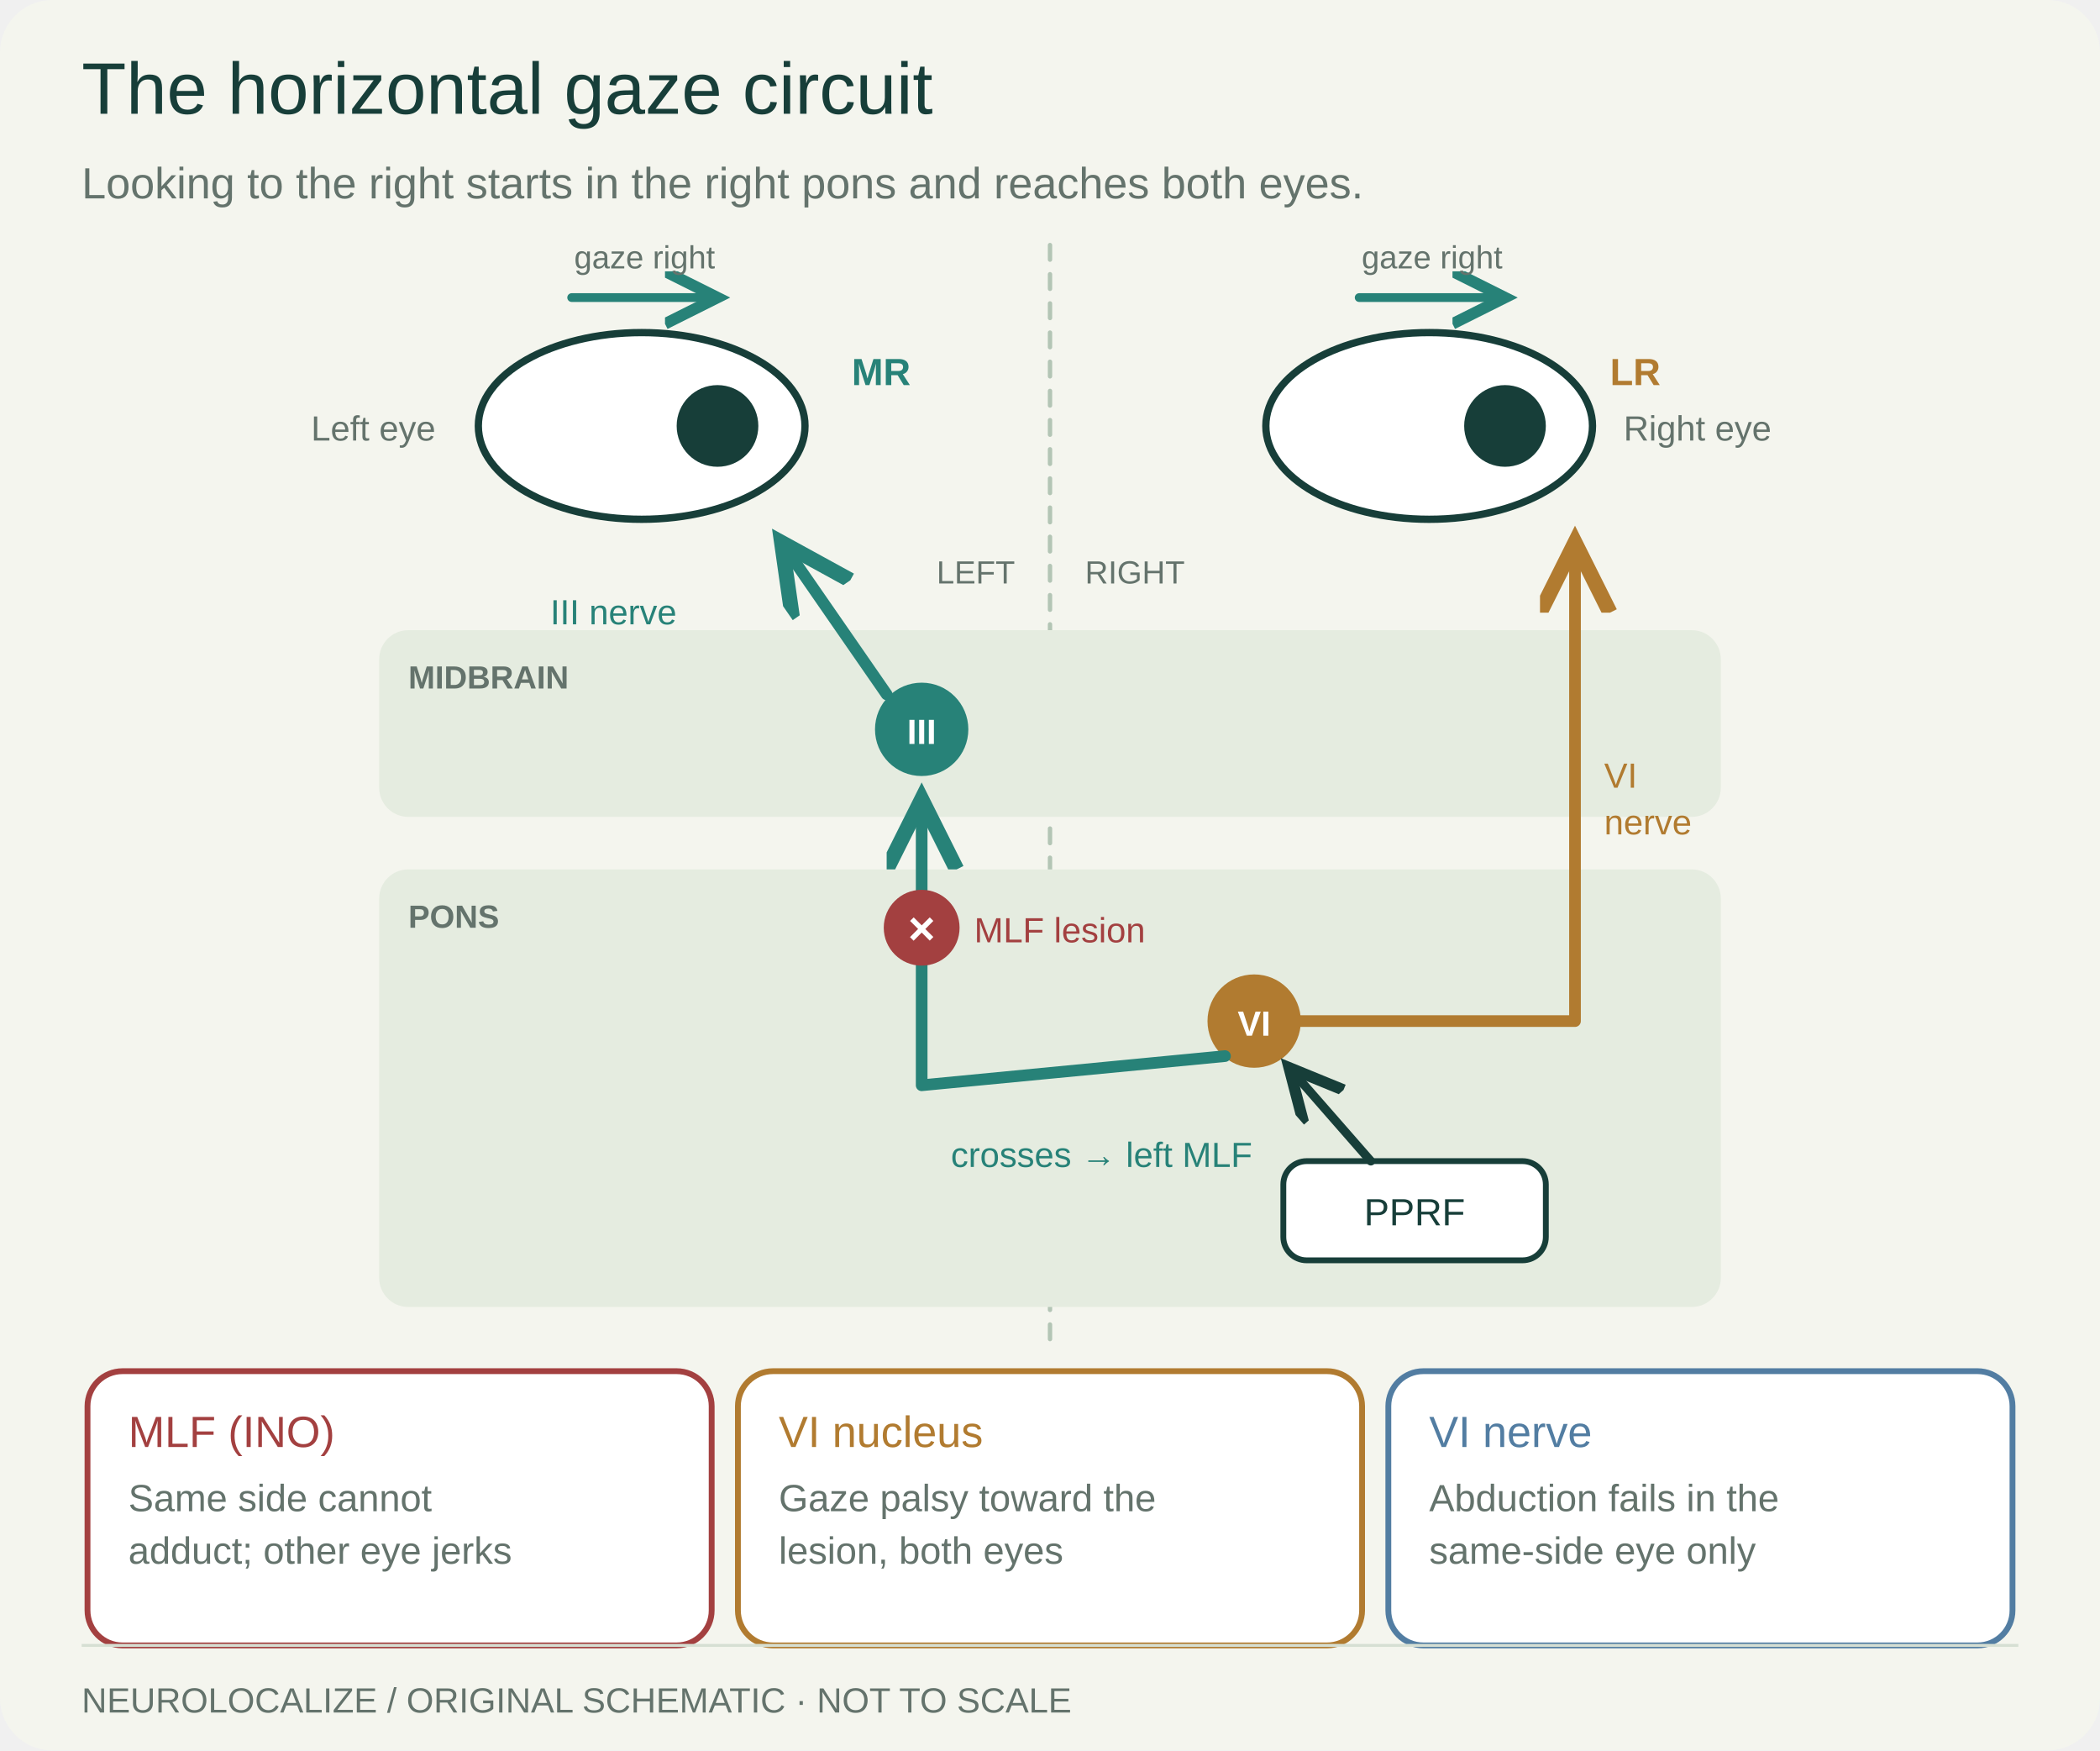
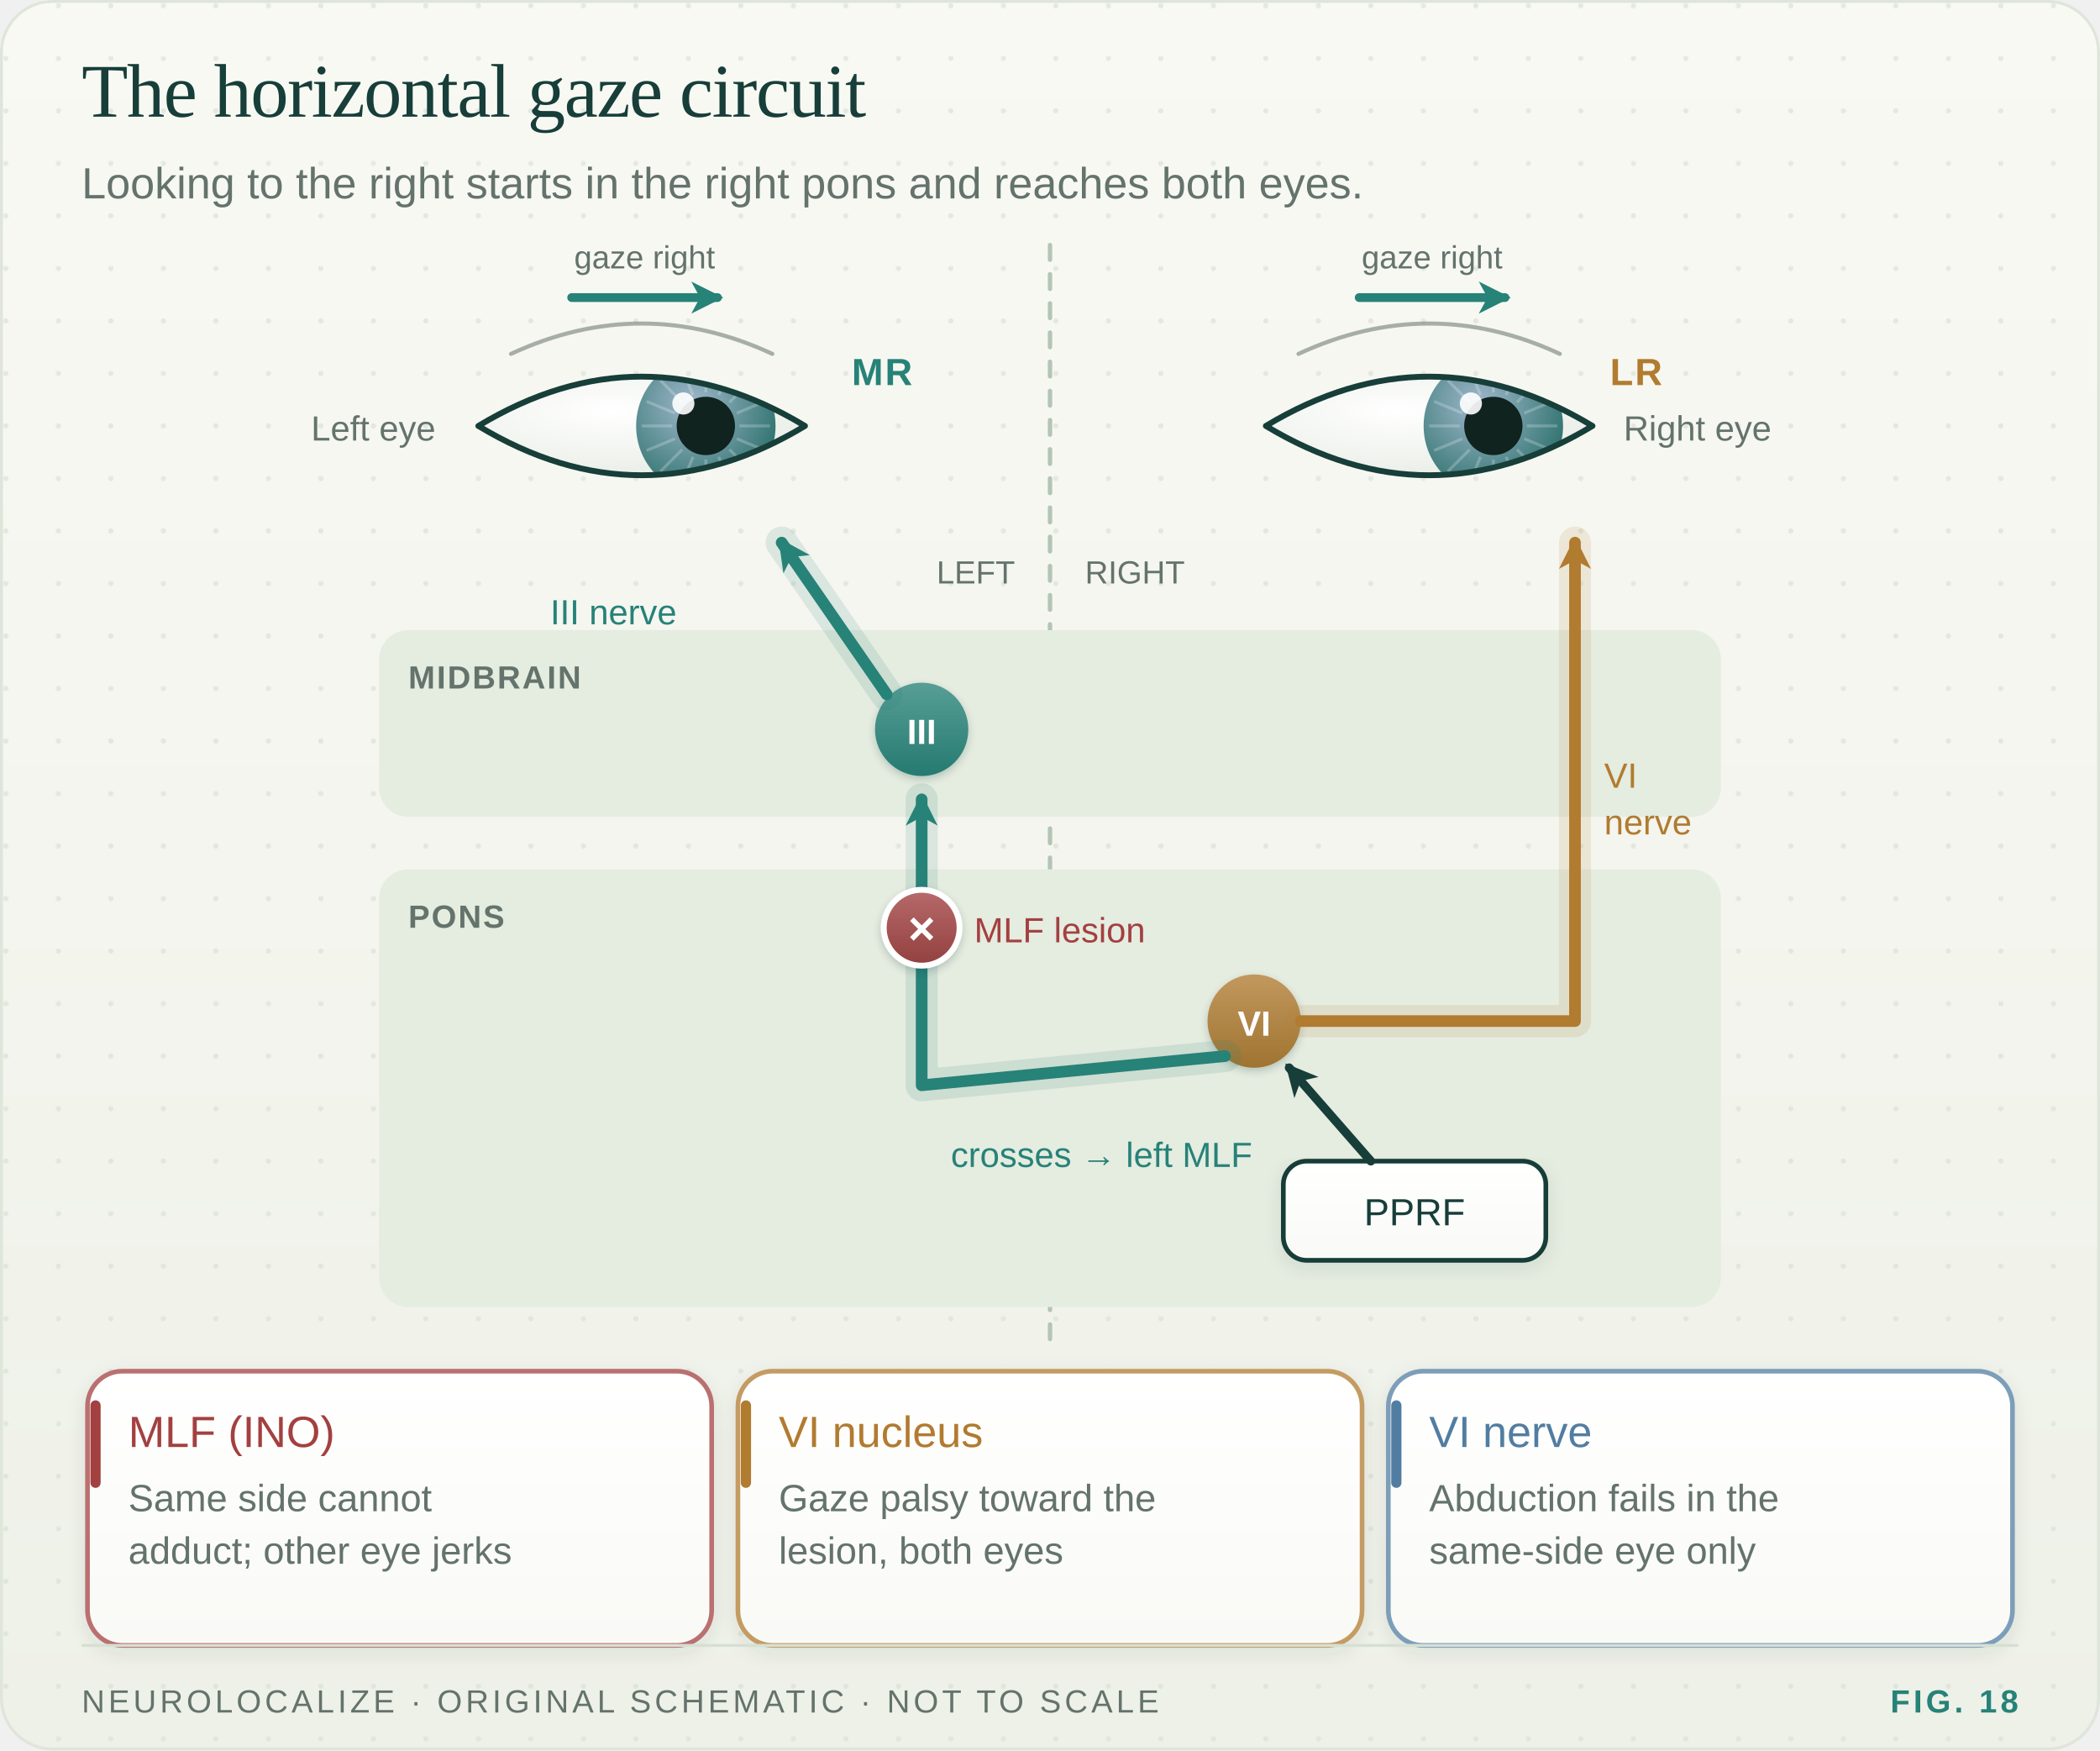
<svg xmlns="http://www.w3.org/2000/svg" width="720" height="600" viewBox="0 0 720 600" role="img">
  <defs>
-     <marker id="arrow-278278" markerWidth="8" markerHeight="8" refX="6" refY="3" orient="auto">
-       <path d="M0 0L6 3L0 6" fill="none" stroke="#278278" stroke-width="1.3" />
+     <linearGradient id="bg" x1="0" y1="0" x2="0" y2="1">
+       <stop offset="0" stop-color="#f9f9f4" />
+       <stop offset="1" stop-color="#eef1e8" />
+     </linearGradient>
+     <linearGradient id="card" x1="0" y1="0" x2="0" y2="1">
+       <stop offset="0" stop-color="#ffffff" />
+       <stop offset="1" stop-color="#f9faf6" />
+     </linearGradient>
+     <pattern id="dots" width="18" height="18" patternUnits="userSpaceOnUse">
+       <circle cx="2" cy="2" r=".9" fill="#d3dbcf" />
+     </pattern>
+     <filter id="shadow" x="-10%" y="-10%" width="120%" height="130%">
+       <feDropShadow dx="0" dy="2" stdDeviation="3" flood-color="#173e39" flood-opacity=".09" />
+     </filter>
+     <filter id="lift" x="-40%" y="-40%" width="180%" height="190%">
+       <feDropShadow dx="0" dy="1.2" stdDeviation="1.4" flood-color="#173e39" flood-opacity=".22" />
+     </filter>
+     <clipPath id="clip1">
+       <path d="M164 146Q220 112.2 276 146Q220 179.8 164 146Z" />
+     </clipPath>
+     <radialGradient id="rffffffe7ece4" cx=".4" cy=".35" r=".75">
+       <stop offset="0" stop-color="#ffffff" />
+       <stop offset="1" stop-color="#e7ece4" />
+     </radialGradient>
+     <radialGradient id="ra0b8cc216a62" cx=".4" cy=".35" r=".75">
+       <stop offset="0" stop-color="#a0b8cc" />
+       <stop offset="1" stop-color="#216a62" />
+     </radialGradient>
+     <clipPath id="clip2">
+       <path d="M434 146Q490 112.2 546 146Q490 179.8 434 146Z" />
+     </clipPath>
+     <marker id="arrow-278278" markerUnits="userSpaceOnUse" markerWidth="16" markerHeight="16" refX="11" refY="8" orient="auto">
+       <path d="M2 2.5L13 8L2 13.5L5 8Z" fill="#278278" />
    </marker>
-     <marker id="arrow-173e39" markerWidth="8" markerHeight="8" refX="6" refY="3" orient="auto">
-       <path d="M0 0L6 3L0 6" fill="none" stroke="#173e39" stroke-width="1.3" />
+     <linearGradient id="g278278" x1="0" y1="0" x2="0" y2="1">
+       <stop offset="0" stop-color="#579e96" />
+       <stop offset="1" stop-color="#257a70" />
+     </linearGradient>
+     <linearGradient id="gb17b30" x1="0" y1="0" x2="0" y2="1">
+       <stop offset="0" stop-color="#c2985e" />
+       <stop offset="1" stop-color="#9f7431" />
+     </linearGradient>
+     <marker id="arrow-173e39" markerUnits="userSpaceOnUse" markerWidth="16" markerHeight="16" refX="11" refY="8" orient="auto">
+       <path d="M2 2.5L13 8L2 13.5L5 8Z" fill="#173e39" />
    </marker>
-     <marker id="arrow-b17b30" markerWidth="8" markerHeight="8" refX="6" refY="3" orient="auto">
-       <path d="M0 0L6 3L0 6" fill="none" stroke="#b17b30" stroke-width="1.3" />
+     <marker id="arrow-b17b30" markerUnits="userSpaceOnUse" markerWidth="16" markerHeight="16" refX="11" refY="8" orient="auto">
+       <path d="M2 2.5L13 8L2 13.5L5 8Z" fill="#b17b30" />
    </marker>
+     <linearGradient id="ga34040" x1="0" y1="0" x2="0" y2="1">
+       <stop offset="0" stop-color="#b76a6a" />
+       <stop offset="1" stop-color="#92403f" />
+     </linearGradient>
  </defs>
-   <rect width="720" height="600" rx="18" fill="#f4f5ee" />
-   <g font-family="Arial,sans-serif">
-     <text x="28" y="39" font-size="25" fill="#173e39" text-anchor="start">The horizontal gaze circuit</text>
+   <rect width="720" height="600" rx="18" fill="url(#bg)" />
+   <rect width="720" height="600" rx="18" fill="url(#dots)" opacity=".55" />
+   <rect x=".5" y=".5" width="719" height="599" rx="17.5" fill="none" stroke="#dfe5da" />
+   <g font-family="Arial,Helvetica,sans-serif">
+     <text x="28" y="40" font-size="26" fill="#173e39" font-family="Georgia,'Times New Roman',serif" letter-spacing="-.4">The horizontal gaze circuit</text>
    <text x="28" y="68" font-size="15" fill="#64736c" text-anchor="start">Looking to the right starts in the right pons and reaches both eyes.</text>
    <path d="M360 84L360 462" fill="none" stroke="#b3c5b5" stroke-width="1.5" stroke-linecap="round" stroke-linejoin="round" stroke-dasharray="5 5" />
    <text x="348" y="200" font-size="11" fill="#64736c" text-anchor="end">LEFT</text>
    <text x="372" y="200" font-size="11" fill="#64736c" text-anchor="start">RIGHT</text>
-     <ellipse cx="220" cy="146" rx="56" ry="32" fill="#ffffff" stroke="#173e39" stroke-width="2.5" />
-     <circle cx="246" cy="146" r="14" fill="#173e39" />
+     <path d="M164 146Q220 112.2 276 146Q220 179.8 164 146Z" fill="url(#rffffffe7ece4)" />
+     <g clip-path="url(#clip1)">
+       <circle cx="242" cy="146" r="23.9" fill="url(#ra0b8cc216a62)" />
+       <path d="M253.5 146.0L264.0 146.0" stroke="#ffffff" stroke-opacity=".22" stroke-width="1" />
+       <path d="M252.6 150.4L262.3 154.4" stroke="#ffffff" stroke-opacity=".22" stroke-width="1" />
+       <path d="M250.1 154.1L257.6 161.6" stroke="#ffffff" stroke-opacity=".22" stroke-width="1" />
+       <path d="M246.4 156.6L250.4 166.3" stroke="#ffffff" stroke-opacity=".22" stroke-width="1" />
+       <path d="M242.0 157.5L242.0 168.0" stroke="#ffffff" stroke-opacity=".22" stroke-width="1" />
+       <path d="M237.6 156.6L233.6 166.3" stroke="#ffffff" stroke-opacity=".22" stroke-width="1" />
+       <path d="M233.9 154.1L226.4 161.6" stroke="#ffffff" stroke-opacity=".22" stroke-width="1" />
+       <path d="M231.4 150.4L221.7 154.4" stroke="#ffffff" stroke-opacity=".22" stroke-width="1" />
+       <path d="M230.5 146.0L220.0 146.0" stroke="#ffffff" stroke-opacity=".22" stroke-width="1" />
+       <path d="M231.4 141.6L221.7 137.6" stroke="#ffffff" stroke-opacity=".22" stroke-width="1" />
+       <path d="M233.9 137.9L226.4 130.4" stroke="#ffffff" stroke-opacity=".22" stroke-width="1" />
+       <path d="M237.6 135.4L233.6 125.7" stroke="#ffffff" stroke-opacity=".22" stroke-width="1" />
+       <path d="M242.0 134.5L242.0 124.0" stroke="#ffffff" stroke-opacity=".22" stroke-width="1" />
+       <path d="M246.4 135.4L250.4 125.7" stroke="#ffffff" stroke-opacity=".22" stroke-width="1" />
+       <path d="M250.1 137.9L257.6 130.4" stroke="#ffffff" stroke-opacity=".22" stroke-width="1" />
+       <path d="M252.6 141.6L262.3 137.6" stroke="#ffffff" stroke-opacity=".22" stroke-width="1" />
+       <circle cx="242" cy="146" r="10.0" fill="#10231f" />
+       <circle cx="234.3" cy="138.3" r="3.8" fill="#ffffff" opacity=".9" />
+     </g>
+     <path d="M164 146Q220 112.2 276 146Q220 179.8 164 146Z" fill="none" stroke="#173e39" stroke-width="2" stroke-linejoin="round" />
+     <path d="M175.2 121.3Q220 100.5 264.8 121.3" fill="none" stroke="#64736c" stroke-width="1.4" stroke-opacity=".55" stroke-linecap="round" />
    <text x="128" y="151" font-size="12" fill="#64736c" text-anchor="middle">Left eye</text>
-     <ellipse cx="490" cy="146" rx="56" ry="32" fill="#ffffff" stroke="#173e39" stroke-width="2.5" />
-     <circle cx="516" cy="146" r="14" fill="#173e39" />
+     <path d="M434 146Q490 112.2 546 146Q490 179.8 434 146Z" fill="url(#rffffffe7ece4)" />
+     <g clip-path="url(#clip2)">
+       <circle cx="512" cy="146" r="23.9" fill="url(#ra0b8cc216a62)" />
+       <path d="M523.5 146.0L534.0 146.0" stroke="#ffffff" stroke-opacity=".22" stroke-width="1" />
+       <path d="M522.6 150.4L532.3 154.4" stroke="#ffffff" stroke-opacity=".22" stroke-width="1" />
+       <path d="M520.1 154.1L527.6 161.6" stroke="#ffffff" stroke-opacity=".22" stroke-width="1" />
+       <path d="M516.4 156.6L520.4 166.3" stroke="#ffffff" stroke-opacity=".22" stroke-width="1" />
+       <path d="M512.0 157.5L512.0 168.0" stroke="#ffffff" stroke-opacity=".22" stroke-width="1" />
+       <path d="M507.6 156.6L503.6 166.3" stroke="#ffffff" stroke-opacity=".22" stroke-width="1" />
+       <path d="M503.9 154.1L496.4 161.6" stroke="#ffffff" stroke-opacity=".22" stroke-width="1" />
+       <path d="M501.4 150.4L491.7 154.4" stroke="#ffffff" stroke-opacity=".22" stroke-width="1" />
+       <path d="M500.5 146.0L490.0 146.0" stroke="#ffffff" stroke-opacity=".22" stroke-width="1" />
+       <path d="M501.4 141.6L491.7 137.6" stroke="#ffffff" stroke-opacity=".22" stroke-width="1" />
+       <path d="M503.9 137.9L496.4 130.4" stroke="#ffffff" stroke-opacity=".22" stroke-width="1" />
+       <path d="M507.6 135.4L503.6 125.7" stroke="#ffffff" stroke-opacity=".22" stroke-width="1" />
+       <path d="M512.0 134.5L512.0 124.0" stroke="#ffffff" stroke-opacity=".22" stroke-width="1" />
+       <path d="M516.4 135.4L520.4 125.7" stroke="#ffffff" stroke-opacity=".22" stroke-width="1" />
+       <path d="M520.1 137.9L527.6 130.4" stroke="#ffffff" stroke-opacity=".22" stroke-width="1" />
+       <path d="M522.6 141.6L532.3 137.6" stroke="#ffffff" stroke-opacity=".22" stroke-width="1" />
+       <circle cx="512" cy="146" r="10.0" fill="#10231f" />
+       <circle cx="504.3" cy="138.3" r="3.8" fill="#ffffff" opacity=".9" />
+     </g>
+     <path d="M434 146Q490 112.2 546 146Q490 179.8 434 146Z" fill="none" stroke="#173e39" stroke-width="2" stroke-linejoin="round" />
+     <path d="M445.2 121.3Q490 100.5 534.8 121.3" fill="none" stroke="#64736c" stroke-width="1.4" stroke-opacity=".55" stroke-linecap="round" />
    <text x="582" y="151" font-size="12" fill="#64736c" text-anchor="middle">Right eye</text>
    <path d="M196 102L246 102" fill="none" stroke="#278278" stroke-width="3" stroke-linecap="round" stroke-linejoin="round" marker-end="url(#arrow-278278)" />
    <path d="M466 102L516 102" fill="none" stroke="#278278" stroke-width="3" stroke-linecap="round" stroke-linejoin="round" marker-end="url(#arrow-278278)" />
    <text x="221" y="92" font-size="11" fill="#64736c" text-anchor="middle">gaze right</text>
    <text x="491" y="92" font-size="11" fill="#64736c" text-anchor="middle">gaze right</text>
-     <text x="292" y="132" font-size="13" fill="#278278" text-anchor="start" font-weight="700">MR</text>
-     <text x="552" y="132" font-size="13" fill="#b17b30" text-anchor="start" font-weight="700">LR</text>
+     <text x="292" y="132" font-size="13" fill="#278278" text-anchor="start" font-weight="700" letter-spacing=".6">MR</text>
+     <text x="552" y="132" font-size="13" fill="#b17b30" text-anchor="start" font-weight="700" letter-spacing=".6">LR</text>
    <rect x="130" y="216" width="460" height="64" rx="10" fill="#e5ece0" />
-     <text x="140" y="236" font-size="11" fill="#64736c" text-anchor="start" font-weight="700">MIDBRAIN</text>
+     <text x="140" y="236" font-size="11" fill="#64736c" text-anchor="start" font-weight="700" letter-spacing=".6">MIDBRAIN</text>
    <rect x="130" y="298" width="460" height="150" rx="10" fill="#e5ece0" />
-     <text x="140" y="318" font-size="11" fill="#64736c" text-anchor="start" font-weight="700">PONS</text>
-     <circle cx="316" cy="250" r="16" fill="#278278" />
+     <text x="140" y="318" font-size="11" fill="#64736c" text-anchor="start" font-weight="700" letter-spacing=".6">PONS</text>
+     <circle cx="316" cy="250" r="16" fill="url(#g278278)" filter="url(#lift)" />
    <text x="316" y="255" font-size="12" fill="#ffffff" text-anchor="middle" font-weight="700">III</text>
-     <circle cx="430" cy="350" r="16" fill="#b17b30" />
+     <circle cx="430" cy="350" r="16" fill="url(#gb17b30)" filter="url(#lift)" />
    <text x="430" y="355" font-size="12" fill="#ffffff" text-anchor="middle" font-weight="700">VI</text>
-     <rect x="440" y="398" width="90" height="34" rx="8" fill="#ffffff" stroke="#173e39" stroke-width="2" />
+     <rect x="440" y="398" width="90" height="34" rx="8" fill="url(#card)" stroke="#173e39" stroke-width="1.6" filter="url(#shadow)" />
    <text x="485" y="420" font-size="13" fill="#173e39" text-anchor="middle">PPRF</text>
    <path d="M470 398L442 366" fill="none" stroke="#173e39" stroke-width="3" stroke-linecap="round" stroke-linejoin="round" marker-end="url(#arrow-173e39)" />
+     <path d="M446 350L540 350L540 186" fill="none" stroke="#b17b30" stroke-width="11" stroke-opacity=".13" stroke-linecap="round" stroke-linejoin="round" />
    <path d="M446 350L540 350L540 186" fill="none" stroke="#b17b30" stroke-width="4" stroke-linecap="round" stroke-linejoin="round" marker-end="url(#arrow-b17b30)" />
    <text x="550" y="270" font-size="12" fill="#b17b30" text-anchor="start">VI</text>
    <text x="550" y="286" font-size="12" fill="#b17b30" text-anchor="start">nerve</text>
+     <path d="M420 362L316 372L316 274" fill="none" stroke="#278278" stroke-width="11" stroke-opacity=".13" stroke-linecap="round" stroke-linejoin="round" />
    <path d="M420 362L316 372L316 274" fill="none" stroke="#278278" stroke-width="4" stroke-linecap="round" stroke-linejoin="round" marker-end="url(#arrow-278278)" />
    <text x="326" y="400" font-size="12" fill="#278278" text-anchor="start">crosses → left MLF</text>
+     <path d="M304 238L268 186" fill="none" stroke="#278278" stroke-width="11" stroke-opacity=".13" stroke-linecap="round" stroke-linejoin="round" />
    <path d="M304 238L268 186" fill="none" stroke="#278278" stroke-width="4" stroke-linecap="round" stroke-linejoin="round" marker-end="url(#arrow-278278)" />
    <text x="232" y="214" font-size="12" fill="#278278" text-anchor="end">III nerve</text>
-     <circle cx="316" cy="318" r="13" fill="#a34040" />
+     <circle cx="316" cy="318" r="13" fill="url(#ga34040)" stroke="#ffffff" stroke-width="2" filter="url(#lift)" />
    <text x="316" y="323.76" font-size="16" fill="#ffffff" text-anchor="middle" font-weight="700">×</text>
    <text x="334" y="323" font-size="12" fill="#a34040" text-anchor="start">MLF lesion</text>
-     <rect x="30" y="470" width="214" height="94" rx="12" fill="#ffffff" stroke="#a34040" stroke-width="2" />
+     <rect x="30" y="470" width="214" height="94" rx="12" fill="url(#card)" stroke="#ba7070" stroke-width="1.6" filter="url(#shadow)" />
+     <rect x="31" y="480" width="3.5" height="30" rx="1.75" fill="#a34040" />
    <text x="44" y="496" font-size="15" fill="#a34040" text-anchor="start">MLF (INO)</text>
    <text x="44" y="518" font-size="13" fill="#64736c" text-anchor="start">Same side cannot</text>
    <text x="44" y="536" font-size="13" fill="#64736c" text-anchor="start">adduct; other eye jerks</text>
-     <rect x="253" y="470" width="214" height="94" rx="12" fill="#ffffff" stroke="#b17b30" stroke-width="2" />
+     <rect x="253" y="470" width="214" height="94" rx="12" fill="url(#card)" stroke="#c49c64" stroke-width="1.6" filter="url(#shadow)" />
+     <rect x="254" y="480" width="3.5" height="30" rx="1.75" fill="#b17b30" />
    <text x="267" y="496" font-size="15" fill="#b17b30" text-anchor="start">VI nucleus</text>
    <text x="267" y="518" font-size="13" fill="#64736c" text-anchor="start">Gaze palsy toward the</text>
    <text x="267" y="536" font-size="13" fill="#64736c" text-anchor="start">lesion, both eyes</text>
-     <rect x="476" y="470" width="214" height="94" rx="12" fill="#ffffff" stroke="#527da2" stroke-width="2" />
+     <rect x="476" y="470" width="214" height="94" rx="12" fill="url(#card)" stroke="#7d9eb9" stroke-width="1.6" filter="url(#shadow)" />
+     <rect x="477" y="480" width="3.5" height="30" rx="1.75" fill="#527da2" />
    <text x="490" y="496" font-size="15" fill="#527da2" text-anchor="start">VI nerve</text>
    <text x="490" y="518" font-size="13" fill="#64736c" text-anchor="start">Abduction fails in the</text>
    <text x="490" y="536" font-size="13" fill="#64736c" text-anchor="start">same-side eye only</text>
    <path d="M28 564L692 564" fill="none" stroke="#d6dfd3" stroke-width="1" />
-     <text x="28" y="587" font-size="12" fill="#64736c" text-anchor="start">NEUROLOCALIZE  /  ORIGINAL SCHEMATIC · NOT TO SCALE</text>
+     <text x="28" y="587" font-size="11" fill="#64736c" letter-spacing="1.2">NEUROLOCALIZE  ·  ORIGINAL SCHEMATIC  ·  NOT TO SCALE</text>
+     <text x="692" y="587" font-size="11" fill="#278278" text-anchor="end" letter-spacing="1.2" font-weight="700">FIG. 18</text>
  </g>
</svg>
